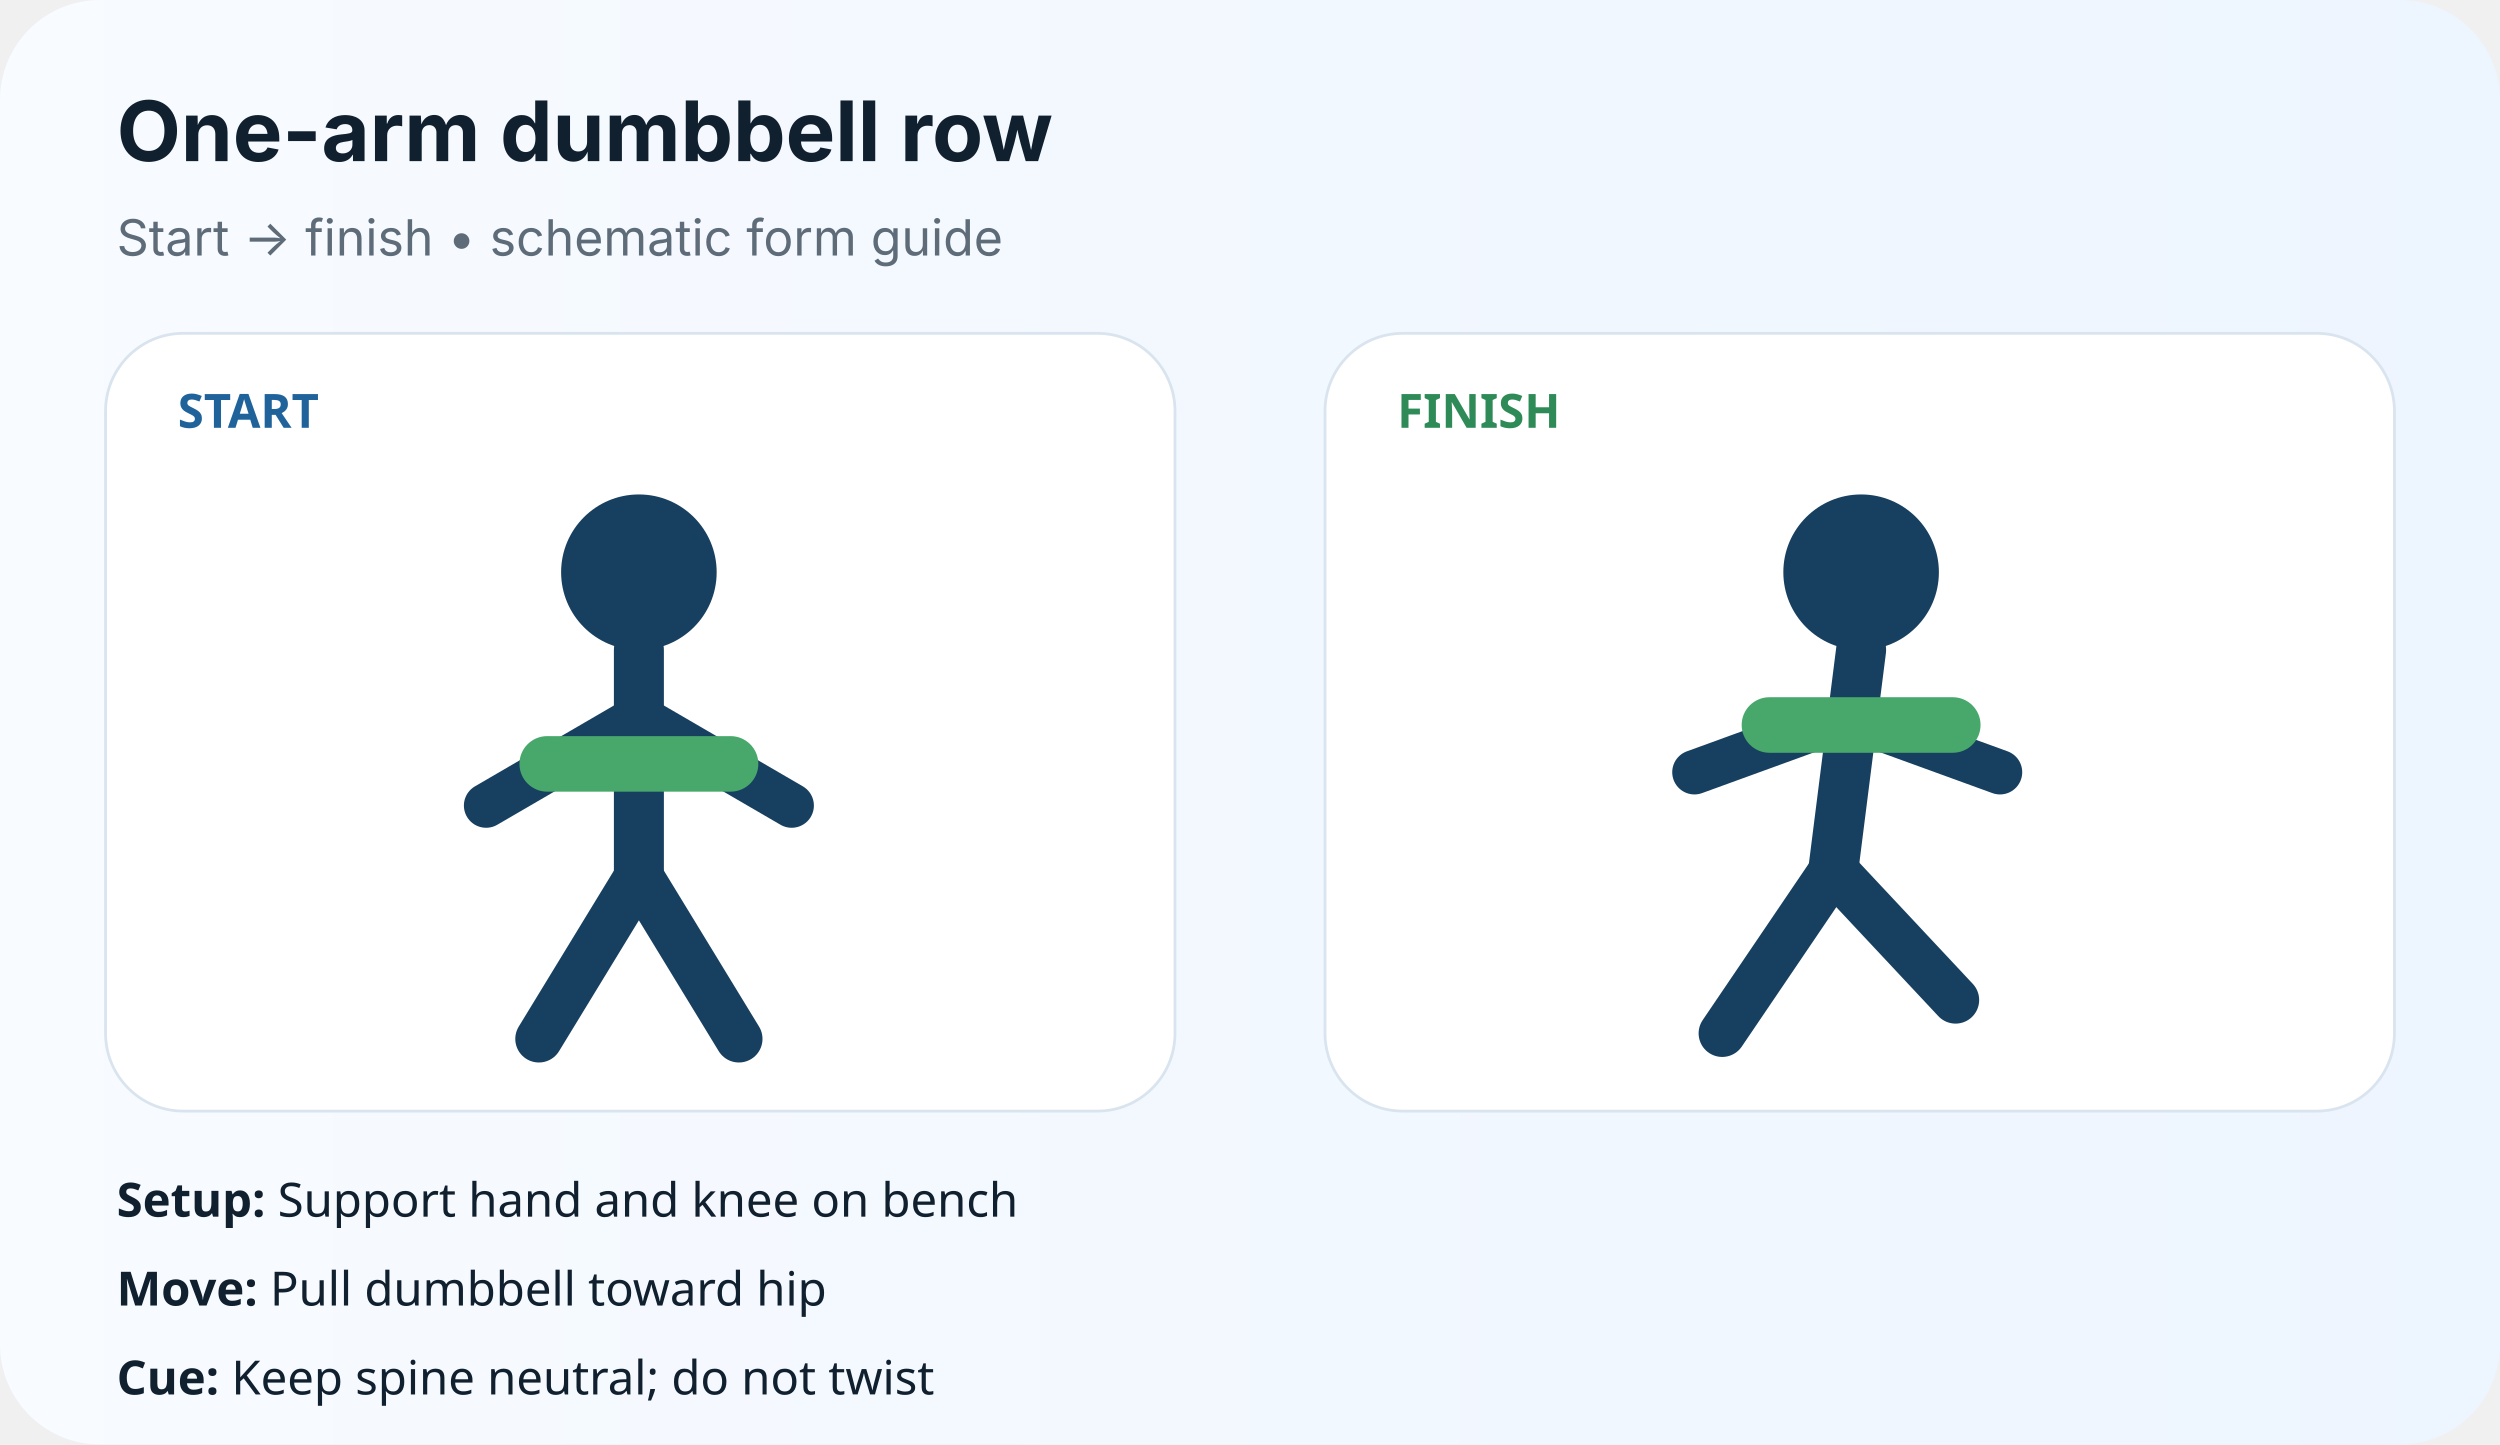
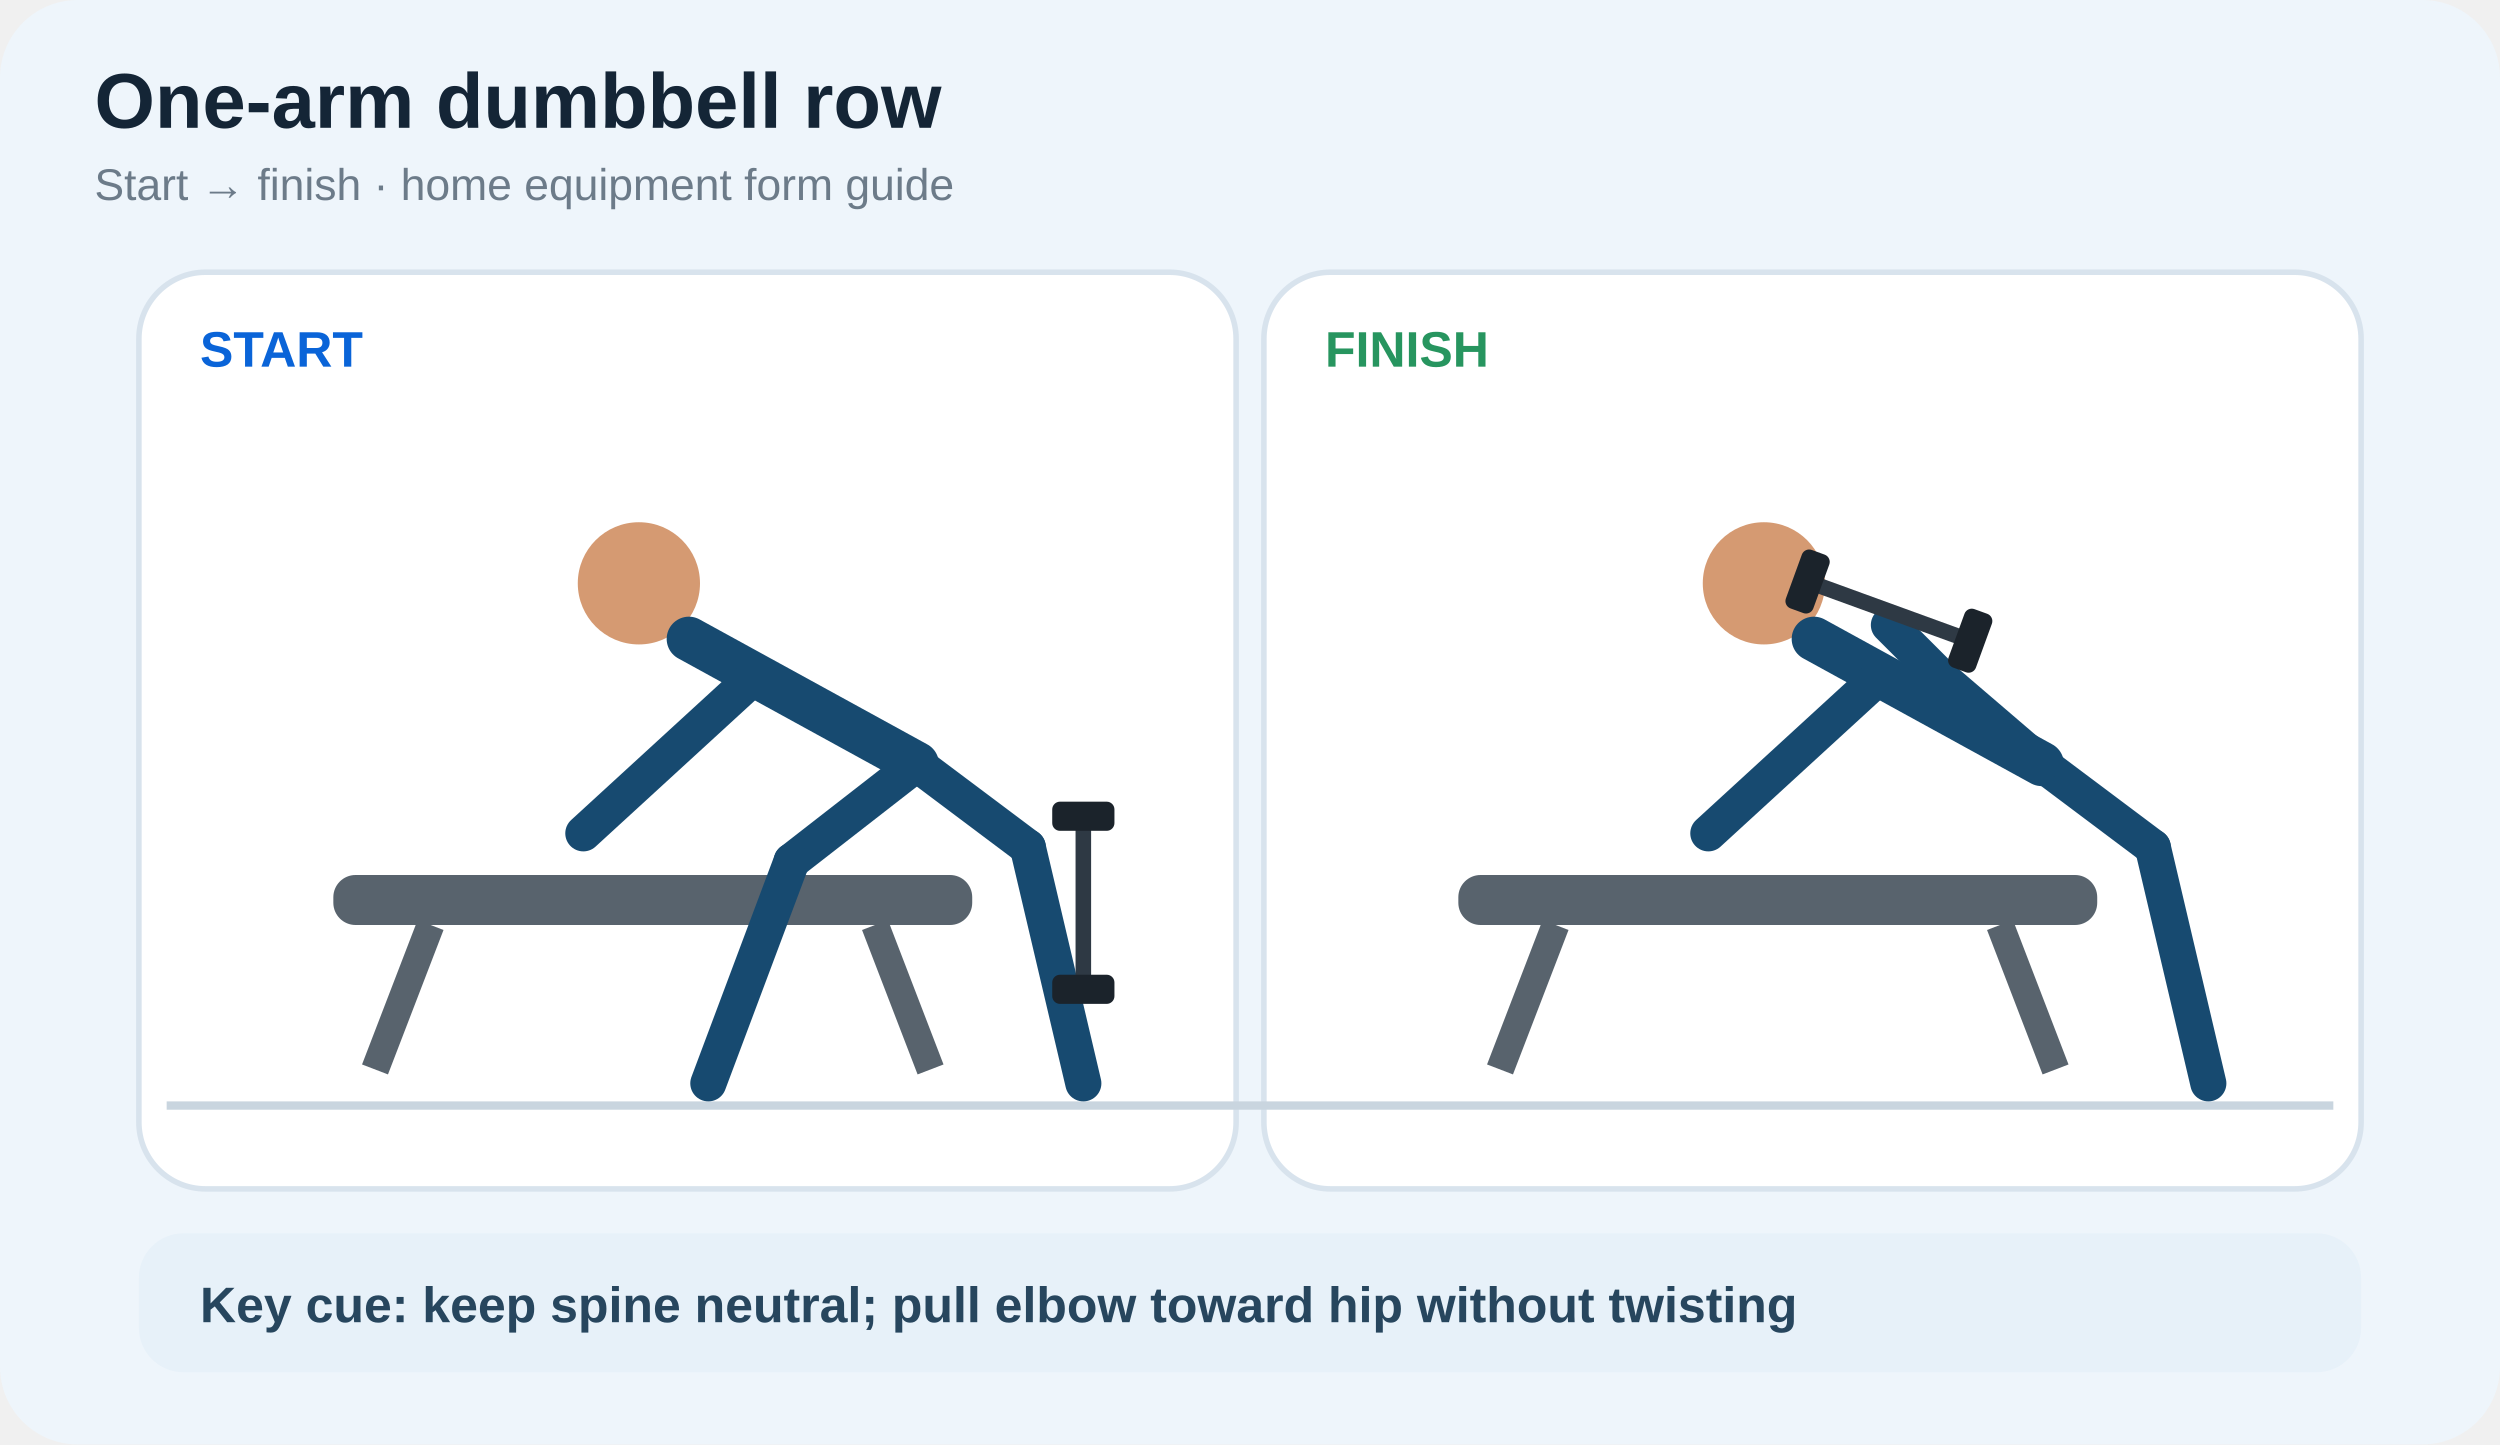
<svg xmlns="http://www.w3.org/2000/svg" width="900" height="520" viewBox="0 0 900 520">
-   <defs>
-     <linearGradient id="bg" x1="0" x2="1">
-       <stop stop-color="#f8fbff" />
-       <stop offset="1" stop-color="#edf5ff" />
-     </linearGradient>
-   </defs>
-   <rect width="900" height="520" rx="36" fill="url(#bg)" />
-   <text x="42" y="58" font-family="-apple-system,BlinkMacSystemFont,Segoe UI,sans-serif" font-size="30" font-weight="700" fill="#10202f">One-arm dumbbell row</text>
-   <text x="42" y="92" font-family="-apple-system,BlinkMacSystemFont,Segoe UI,sans-serif" font-size="18" fill="#5e6b78">Start → finish • schematic form guide</text>
-   <rect x="38" y="120" width="385" height="280" rx="28" fill="#fff" stroke="#d9e4ee" />
-   <rect x="477" y="120" width="385" height="280" rx="28" fill="#fff" stroke="#d9e4ee" />
-   <text x="64" y="154" font-family="sans-serif" font-size="17" font-weight="700" fill="#20639b">START</text>
-   <text x="503" y="154" font-family="sans-serif" font-size="17" font-weight="700" fill="#2e8b57">FINISH</text>
-   <circle cx="230" cy="206" r="28" fill="#173f5f" />
-   <line x1="230" y1="234" x2="230" y2="315" stroke="#173f5f" stroke-width="18" stroke-linecap="round" />
-   <line x1="230" y1="258" x2="175" y2="290" stroke="#173f5f" stroke-width="16" stroke-linecap="round" />
-   <line x1="230" y1="258" x2="285" y2="290" stroke="#173f5f" stroke-width="16" stroke-linecap="round" />
-   <line x1="230" y1="315" x2="194" y2="374" stroke="#173f5f" stroke-width="17" stroke-linecap="round" />
-   <line x1="230" y1="315" x2="266" y2="374" stroke="#173f5f" stroke-width="17" stroke-linecap="round" />
-   <rect x="187" y="265" width="86" height="20" rx="10" fill="#48a86b" />
-   <circle cx="670" cy="206" r="28" fill="#173f5f" />
-   <line x1="670" y1="234" x2="660" y2="313" stroke="#173f5f" stroke-width="18" stroke-linecap="round" />
-   <line x1="665" y1="258" x2="610" y2="278" stroke="#173f5f" stroke-width="16" stroke-linecap="round" />
-   <line x1="665" y1="258" x2="720" y2="278" stroke="#173f5f" stroke-width="16" stroke-linecap="round" />
-   <line x1="660" y1="313" x2="620" y2="372" stroke="#173f5f" stroke-width="17" stroke-linecap="round" />
-   <line x1="660" y1="313" x2="704" y2="360" stroke="#173f5f" stroke-width="17" stroke-linecap="round" />
-   <rect x="627" y="251" width="86" height="20" rx="10" fill="#48a86b" />
-   <text x="42" y="438" font-family="sans-serif" font-size="17" fill="#10202f">
-     <tspan font-weight="700">Setup:</tspan> Support hand and knee on bench</text>
-   <text x="42" y="470" font-family="sans-serif" font-size="17" fill="#10202f">
-     <tspan font-weight="700">Move:</tspan> Pull dumbbell toward hip</text>
-   <text x="42" y="502" font-family="sans-serif" font-size="17" fill="#10202f">
-     <tspan font-weight="700">Cue:</tspan> Keep spine neutral; do not twist</text>
+   <rect width="900" height="520" rx="28" fill="#eef5fb" />
+   <text x="34" y="46" font-family="Arial" font-size="28" font-weight="700" fill="#142536">One-arm dumbbell row</text>
+   <text x="34" y="72" font-family="Arial" font-size="16" fill="#6c7b89">Start → finish · home equipment form guide</text>
+   <rect x="50" y="98" width="395" height="330" rx="24" fill="#fff" stroke="#d8e3ed" stroke-width="2" />
+   <text x="72" y="132" font-family="Arial" font-size="18" font-weight="700" fill="#0a64d8">START</text>
+   <rect x="455" y="98" width="395" height="330" rx="24" fill="#fff" stroke="#d8e3ed" stroke-width="2" />
+   <text x="477" y="132" font-family="Arial" font-size="18" font-weight="700" fill="#27955f">FINISH</text>
+   <line x1="60" y1="398" x2="840" y2="398" stroke="#c9d5df" stroke-width="3" />
+   <g transform="rotate(0 235.0 315)">
+     <rect x="120" y="315" width="230" height="18" rx="8" fill="#58636d" />
+     <line x1="155" y1="333" x2="135" y2="385" stroke="#58636d" stroke-width="10" />
+     <line x1="315" y1="333" x2="335" y2="385" stroke="#58636d" stroke-width="10" />
+   </g>
+   <circle cx="230" cy="210" r="22" fill="#d59a72" />
+   <line x1="248" y1="230" x2="330" y2="275" stroke="#174a70" stroke-width="16" stroke-linecap="round" />
+   <line x1="270" y1="245" x2="210" y2="300" stroke="#174a70" stroke-width="13" stroke-linecap="round" />
+   <line x1="330" y1="275" x2="370" y2="305" stroke="#174a70" stroke-width="13" stroke-linecap="round" />
+   <line x1="370" y1="305" x2="390" y2="390" stroke="#174a70" stroke-width="13" stroke-linecap="round" />
+   <line x1="330" y1="275" x2="285" y2="310" stroke="#174a70" stroke-width="13" stroke-linecap="round" />
+   <line x1="285" y1="310" x2="255" y2="390" stroke="#174a70" stroke-width="13" stroke-linecap="round" />
+   <g transform="translate(390 325) rotate(90) scale(0.7)">
+     <line x1="-38" y1="0" x2="38" y2="0" stroke="#2e3944" stroke-width="8" />
+     <rect x="-52" y="-16" width="15" height="32" rx="4" fill="#1b232b" />
+     <rect x="37" y="-16" width="15" height="32" rx="4" fill="#1b232b" />
+   </g>
+   <g transform="rotate(0 640.0 315)">
+     <rect x="525" y="315" width="230" height="18" rx="8" fill="#58636d" />
+     <line x1="560" y1="333" x2="540" y2="385" stroke="#58636d" stroke-width="10" />
+     <line x1="720" y1="333" x2="740" y2="385" stroke="#58636d" stroke-width="10" />
+   </g>
+   <circle cx="635" cy="210" r="22" fill="#d59a72" />
+   <line x1="653" y1="230" x2="735" y2="275" stroke="#174a70" stroke-width="16" stroke-linecap="round" />
+   <line x1="675" y1="245" x2="615" y2="300" stroke="#174a70" stroke-width="13" stroke-linecap="round" />
+   <line x1="735" y1="275" x2="775" y2="305" stroke="#174a70" stroke-width="13" stroke-linecap="round" />
+   <line x1="775" y1="305" x2="795" y2="390" stroke="#174a70" stroke-width="13" stroke-linecap="round" />
+   <line x1="735" y1="275" x2="700" y2="245" stroke="#174a70" stroke-width="13" stroke-linecap="round" />
+   <line x1="700" y1="245" x2="680" y2="225" stroke="#174a70" stroke-width="13" stroke-linecap="round" />
+   <g transform="translate(680 220) rotate(20) scale(0.7)">
+     <line x1="-38" y1="0" x2="38" y2="0" stroke="#2e3944" stroke-width="8" />
+     <rect x="-52" y="-16" width="15" height="32" rx="4" fill="#1b232b" />
+     <rect x="37" y="-16" width="15" height="32" rx="4" fill="#1b232b" />
+   </g>
+   <rect x="50" y="444" width="800" height="50" rx="16" fill="#e7f1f9" />
+   <text x="72" y="476" font-family="Arial" font-size="18" font-weight="600" fill="#27465e">Key cue: keep spine neutral; pull elbow toward hip without twisting</text>
</svg>
